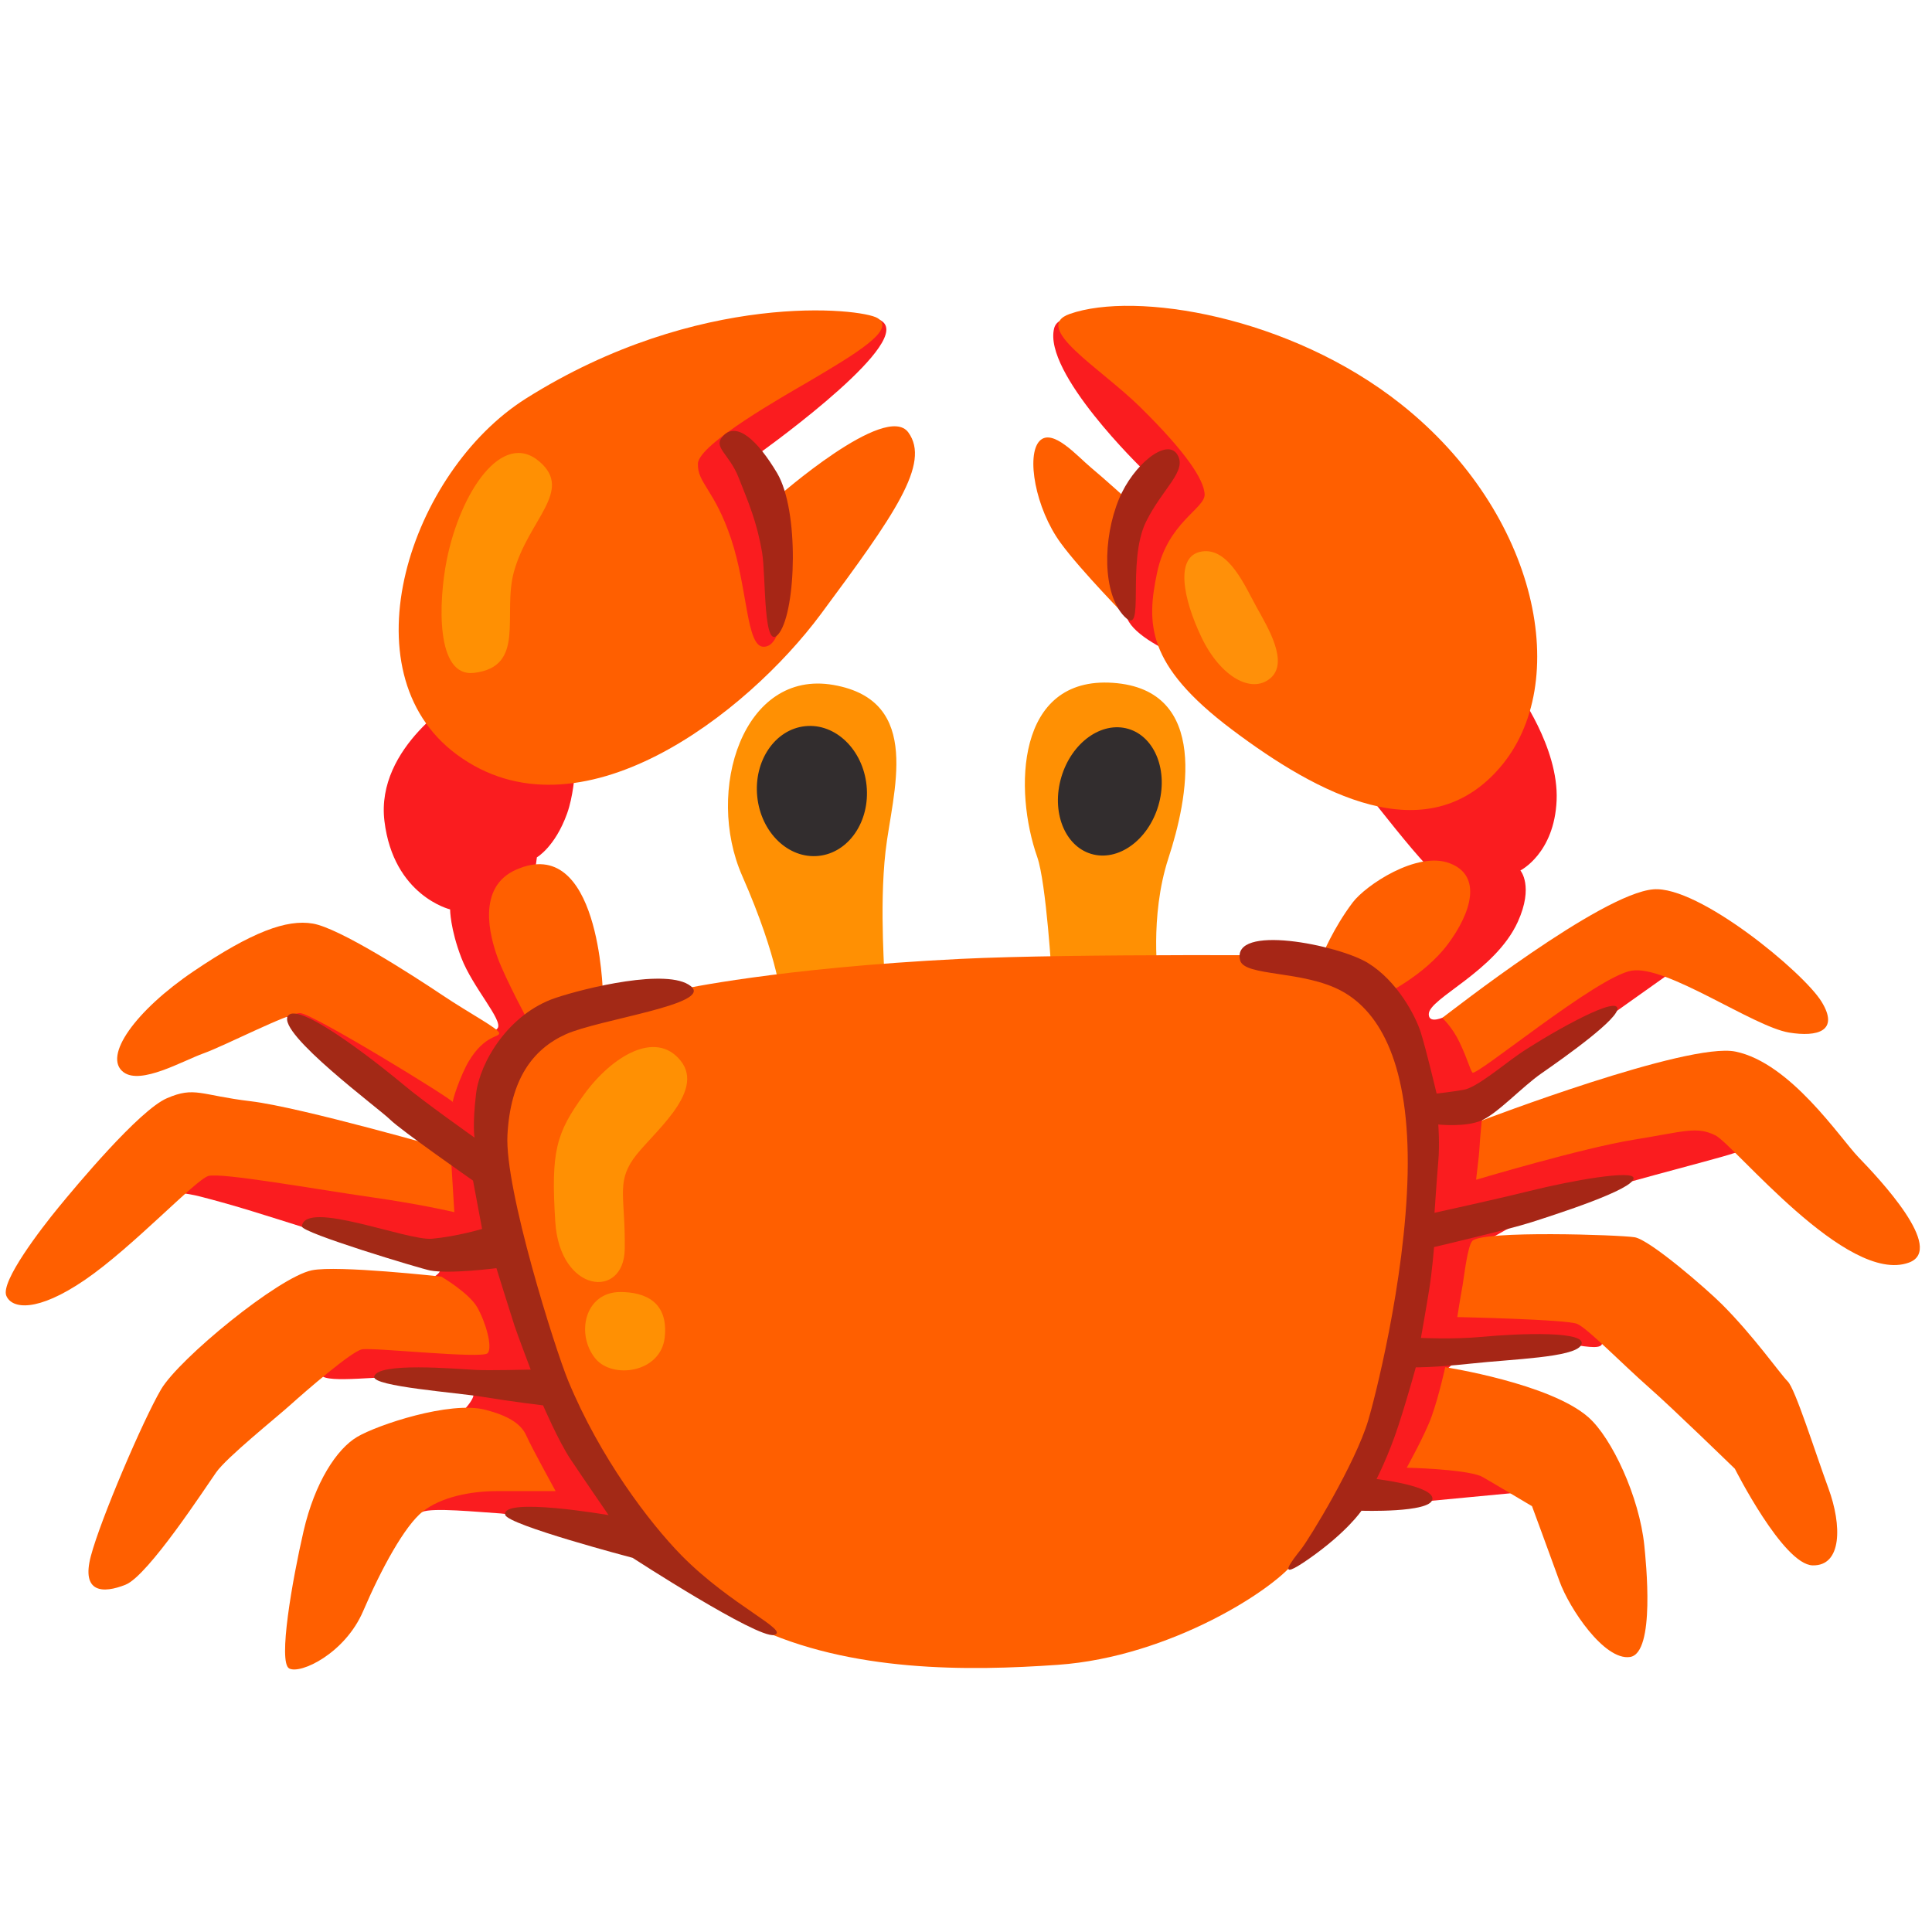
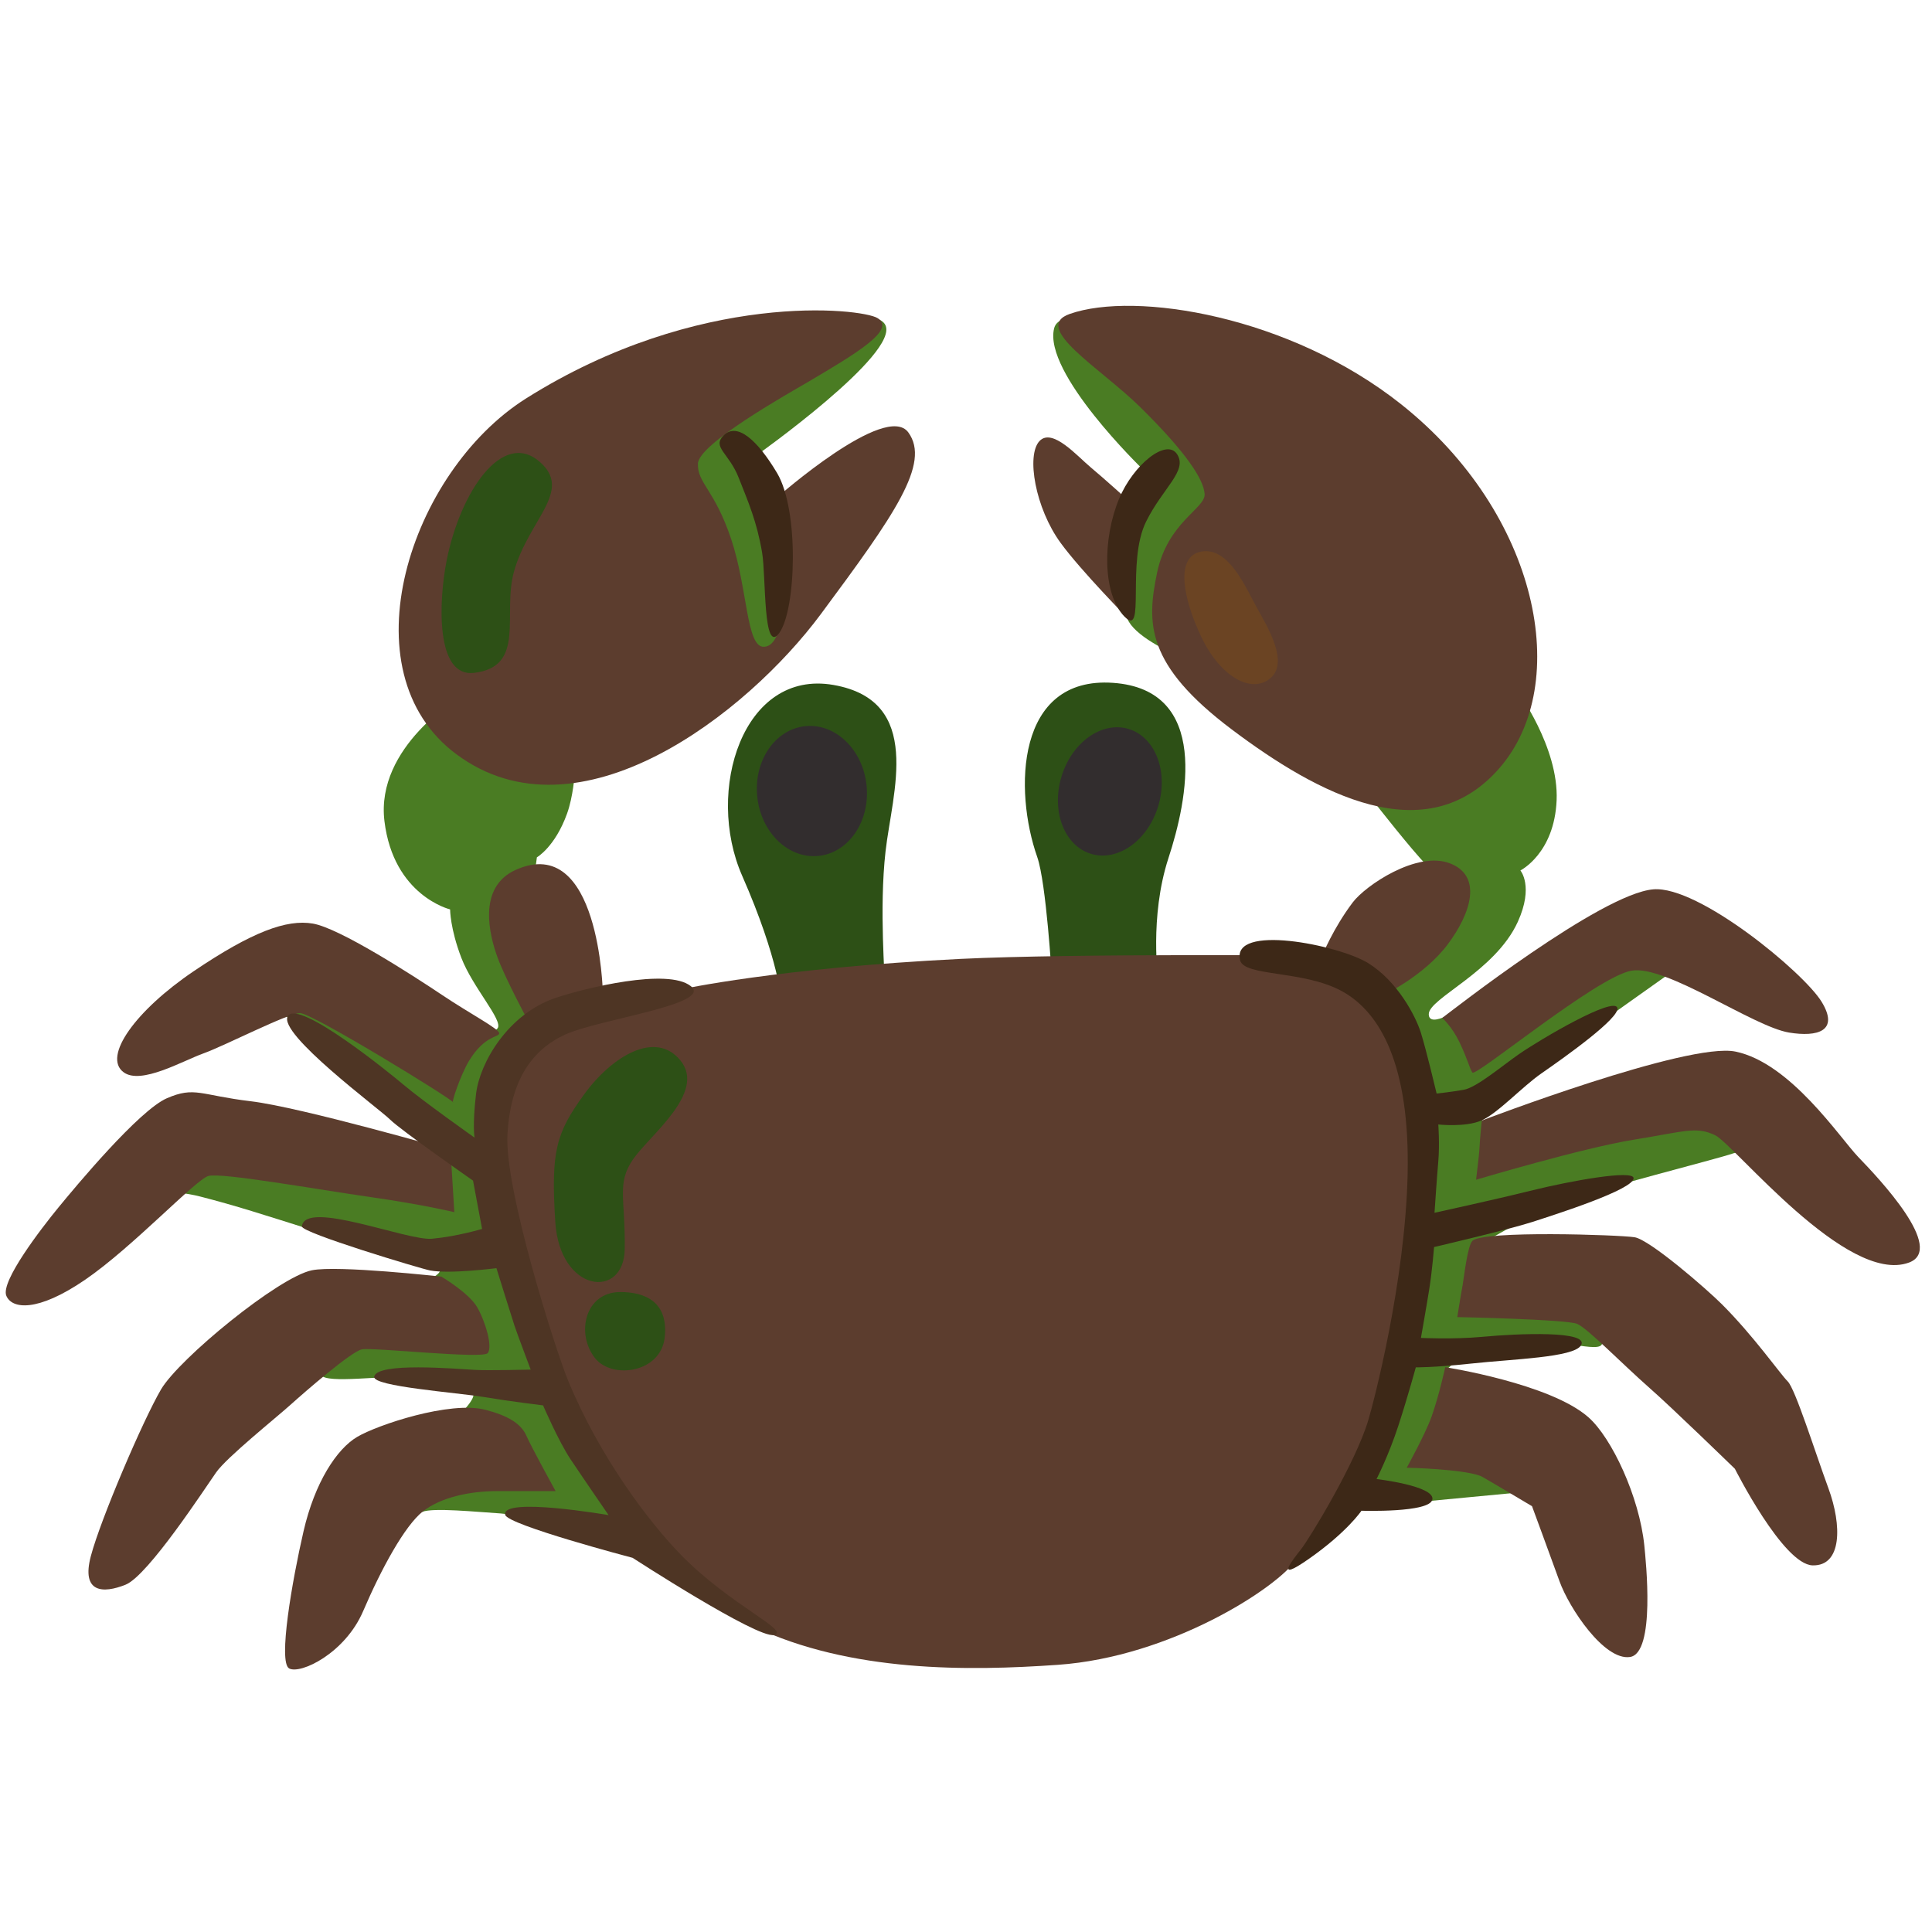
<svg xmlns="http://www.w3.org/2000/svg" width="1em" height="1em" viewBox="0 0 128 128">
-   <path fill="#FF9003" d="M69.69 64.8s-.37-6.3-.97-8.02c-1.55-4.4-1.42-11.99 5.02-11.54c6.45.45 4.95 7.72 3.67 11.62c-1.27 3.9-.67 8.09-.67 8.09zm-11.09.44c.07-.3-.37-4.95.07-8.84s2.55-9.97-3.45-11.02s-8.52 7.02-6.05 12.64s2.6 8.34 2.6 8.34z" />
-   <path fill="#FA1C1F" d="M42.56 26.72c4.8-3.4 15.09-7.09 16.09-5.2c1 1.9-8.59 8.69-8.59 8.69s2.7 5.1 2.7 6.5s.1 4.9-1.5 6.1s-13.19 8.49-13.19 8.49s-.09 1.46-.5 2.6c-.8 2.22-2 2.9-2 2.9l-.7 5.3l3.9 8.39l7.49 28.98l-4.4 2.8s-7.09-1.9-8.69-2s-4.5-.4-5.2-.1s-.9-3.5-.9-3.5s4.4-3.4 4.3-4.3s-2.9-.97-4.4-1.12s-5.32.45-5.7-.15s-.3-2.85 1.2-3.52s6.6-2.77 6.67-3.37s-5.12-1.67-8.47-2.72c-3.24-1.02-5-1.6-7.42-2.22c-1.74-.45-4.12-.37-4.12-.37l3.6-4.72l16.94 1.95s-7.94-6.15-9.14-7.27s-2.32-2.32-2.32-2.32s1.42-.97 2.7-.67s8.84 6.6 8.84 6.6s-.15-2.4.45-3.45s1.27-1.27 1.27-1.27s1.12.9 1.5.37c.37-.52-1.65-2.7-2.4-4.65s-.75-3.22-.75-3.22s-3.75-.9-4.35-5.85s5.02-8.24 5.02-8.24zm27.28-4.97c-.75 2.95 5.85 9.32 5.85 9.32l-.15 2.4s-2.25 5.85-.6 7.94c1.65 2.1 8.32 3.9 8.32 3.9l7.87 7.94s2.4 3.07 3.37 4.05c.97.97-4.57 7.94-4.57 7.94l-2.85 22.48l2.4 12.22l11.79-1.12s-.85-2.32-1.22-3.45c-.37-1.12-4.27-4.57-4.27-4.57s1.72-1.87 4.72-2.02s6 1.12 5.62 0c-.37-1.12-1.87-3.45-1.87-3.45l-6.6-2.62s3.52-2.17 5.92-3.07s10.19-2.85 11.24-3.22s4.5.52 3.37-1.42c-1.12-1.95-7.12-1.95-7.12-1.95l-12.89 1.2s2.62-2.77 5.47-4.8c2.85-2.02 7.49-5.32 7.49-5.32L107.32 63l-10.34 3.67s-2.32 1.57-2.32.52s4.4-2.82 5.9-6.12c1.07-2.36.17-3.4.17-3.4s2.25-1.12 2.4-4.65c.15-3.52-2.62-7.27-2.62-7.27L78.39 23.13s-7.99-3.55-8.55-1.38" />
-   <path fill="#FF5F00" d="M34.17 57.63c-2.59 1.16-1.72 4.4-1.2 5.82s2.1 4.35 2.1 4.35s-1.5 2.92-1.87 4.2c-.37 1.27-1.2 6.52.37 11.62s5.1 12.82 6 14.24s3.9 6.82 10.34 9.89s14.31 2.96 20.16 2.55c7.49-.52 14.54-5.1 15.81-6.97s4.05-3.3 5.62-8.92s3.15-14.09 2.7-20.01s-2.55-8.47-2.55-8.47s2.7-1.27 4.27-3.37s2.3-4.55.12-5.37c-2.17-.82-5.57 1.47-6.42 2.6c-1.3 1.72-2.02 3.52-2.02 3.52s-16.42-.15-23.98.22c-12.07.6-18.51 2.02-18.51 2.02l-5.17.22s-.22-10.62-5.77-8.14" />
-   <path fill="#FF5F00" d="M8.19 71.04c-1.41-1.04.8-4.1 4.65-6.7s6.15-3.45 7.89-3.15c1.75.3 6.5 3.35 8.59 4.75c1.79 1.2 3.7 2.2 3.75 2.5s-.93.09-2 1.85c-.57.95-1.2 2.85-1.05 2.75s-9.34-5.92-10.14-5.92s-5 2.17-6.4 2.67c-1.39.5-4.14 2.1-5.29 1.25M.42 85.85c.37.88 2.05 1.1 5.2-1.05s7.34-6.65 8.19-6.89s7.24.9 10.74 1.4s5.55 1 5.55 1l-.25-4.1s-9.89-2.85-13.24-3.25s-3.7-1-5.55-.2S5.01 78.61 3.87 80S.02 84.91.42 85.85m20.24-1.69c-2.2.45-8.79 5.85-9.99 7.89c-1.2 2.05-4 8.59-4.65 11.04s.8 2.5 2.3 1.9s5.3-6.45 6-7.44c.7-1 3.95-3.6 4.95-4.5s4-3.5 4.7-3.65s7.99.65 8.34.25s-.15-2.1-.7-3.05s-2.37-2.02-2.37-2.02s-6.89-.77-8.58-.42" />
-   <path fill="#FF5F00" d="M32.15 93.4c-2.35-.6-7.14 1-8.49 1.8s-2.8 3-3.55 6.25s-1.7 8.69-.95 9.09s3.7-1 4.9-3.8s2.75-5.65 3.95-6.6s3.15-1.35 4.9-1.35h3.9s-1.6-2.9-1.95-3.7c-.36-.79-1.24-1.31-2.71-1.69" />
-   <path fill="#FF9003" d="M45.09 70.27c-1.65-2.05-4.55-.3-6.4 2.25s-2.2 3.75-1.9 8.44c.3 4.7 4.55 5.15 4.6 1.8s-.55-4.35.55-5.95s4.86-4.42 3.15-6.54M39.44 90c1.14 1.4 4.35.95 4.6-1.4s-1.3-3-2.95-3c-2.36.01-2.95 2.8-1.65 4.4" />
-   <path fill="#FF5F00" d="M95.55 67.44s.65.57 1.15 1.62c.56 1.18.67 1.75.85 2c.22.31 8.24-6.35 10.54-6.75s8.04 3.7 10.44 4.1c1.89.31 3.35-.1 2.15-2.05s-8.14-7.69-11.14-7.44c-3.48.29-13.44 8.12-13.99 8.52" />
-   <path fill="#FF5F00" d="M98.17 74.24s13.65-5.22 16.81-4.57c3.65.75 6.92 5.72 8.14 6.99c1.37 1.42 5.8 6.1 3.35 6.99c-4.11 1.51-11.59-7.84-12.84-8.44s-2-.25-5.4.3s-10.43 2.65-10.43 2.65c-.02.01.19-1.5.22-2.12c.03-.6.15-1.8.15-1.8m-.62 7.97c-.33.33-.56 2.46-.65 2.95c-.15.8-.35 2.1-.35 2.1s7.24.15 7.94.45s2.95 2.62 4.8 4.25c1.42 1.24 5.65 5.35 5.65 5.35s3.2 6.35 5.15 6.4s1.95-2.65 1.05-5.1s-2.2-6.6-2.7-7.09c-.5-.5-2.25-3-4.35-5.1c-1.03-1.03-4.8-4.3-5.8-4.45c-1-.16-10.04-.46-10.74.24m-1.8 8.37s6.94 1.07 9.49 3.32c1.55 1.37 3.37 5.27 3.7 8.49c.1 1.01.75 7.14-.95 7.39s-4.02-3.22-4.67-5.02s-1.82-4.97-1.82-4.97s-3.23-1.93-3.4-2c-1.2-.47-4.9-.55-4.9-.55s1.24-2.24 1.65-3.4c.5-1.41.9-3.26.9-3.26M34.85 26.4c-7.69 4.85-12.02 18.09-4.6 23.58c8.09 6 19.24-2.7 24.13-9.29s7.29-9.99 5.8-12.04s-8.69 4.3-8.69 4.3s.65 2.25.55 4.85s-.3 5.05-1.45 5.05s-1.05-3.85-2.15-7.14s-2.25-3.7-2.2-5s5.85-4.56 7.32-5.42c3.17-1.87 5.85-3.47 4.57-4.22c-1.05-.64-11.83-1.88-23.28 5.33" />
-   <path fill="#FF9003" d="M31.4 44.58c3.48-.41 1.87-3.88 2.65-6.7c.95-3.45 3.95-5.35 1.7-7.29c-2.47-2.14-5.25 2.01-6.15 6.5c-.55 2.75-.75 7.79 1.8 7.49" />
-   <path fill="#FF5F00" d="M79.81 32.74c.05.95-2.45 1.85-3.15 5.2s-.75 6.1 4.95 10.39s12.89 8.14 17.74 2.55s2.6-16.84-6.5-24.08c-7.39-5.88-17.64-7.53-21.98-6c-2.55.9 2 3.55 4.65 6.15c3.11 3.06 4.24 4.84 4.29 5.79" />
-   <path fill="#FF5F00" d="M68.87 29.22c-.89.94-.28 4.45 1.4 6.75c1.35 1.85 4.5 5.05 4.5 5.05s-.6-4.15-.2-5.05s.2-2.8.2-2.8s-1.6-1.45-2.5-2.2s-2.55-2.65-3.4-1.75" />
-   <path fill="#FF9009" d="M79.61 36.54c-1.8.3-1.22 3.16 0 5.7c1.25 2.6 3.3 3.75 4.55 2.7s-.15-3.35-.9-4.7s-1.85-4-3.65-3.7" />
+   <path fill="#2D5016" d="M69.69 64.8s-.37-6.3-.97-8.02c-1.55-4.4-1.42-11.99 5.02-11.54c6.45.45 4.95 7.72 3.67 11.62c-1.27 3.9-.67 8.09-.67 8.09zm-11.09.44c.07-.3-.37-4.95.07-8.84s2.55-9.97-3.45-11.02s-8.52 7.02-6.05 12.64s2.6 8.34 2.6 8.34z" />
+   <path fill="#4A7C23" d="M42.56 26.72c4.8-3.4 15.09-7.09 16.09-5.2c1 1.9-8.59 8.69-8.59 8.69s2.7 5.1 2.7 6.5s.1 4.9-1.5 6.1s-13.19 8.49-13.19 8.49s-.09 1.46-.5 2.6c-.8 2.22-2 2.9-2 2.9l-.7 5.3l3.9 8.39l7.49 28.98l-4.4 2.8s-7.09-1.9-8.69-2s-4.5-.4-5.2-.1s-.9-3.5-.9-3.5s4.4-3.4 4.3-4.3s-2.9-.97-4.4-1.12s-5.32.45-5.7-.15s-.3-2.85 1.2-3.52s6.6-2.77 6.67-3.37s-5.12-1.67-8.47-2.72c-3.24-1.02-5-1.6-7.42-2.22c-1.74-.45-4.12-.37-4.12-.37l3.6-4.72l16.94 1.95s-7.94-6.15-9.14-7.27s-2.32-2.32-2.32-2.32s1.42-.97 2.7-.67s8.84 6.6 8.84 6.6s-.15-2.4.45-3.45s1.27-1.27 1.27-1.27s1.12.9 1.5.37c.37-.52-1.65-2.7-2.4-4.65s-.75-3.22-.75-3.22s-3.75-.9-4.35-5.85s5.02-8.24 5.02-8.24zm27.28-4.97c-.75 2.95 5.85 9.32 5.85 9.32l-.15 2.4s-2.25 5.85-.6 7.94c1.65 2.1 8.32 3.9 8.32 3.9l7.87 7.94s2.4 3.07 3.37 4.05c.97.97-4.57 7.94-4.57 7.94l-2.85 22.48l2.4 12.22l11.79-1.12s-.85-2.32-1.22-3.45c-.37-1.12-4.27-4.57-4.27-4.57s1.72-1.87 4.72-2.02s6 1.12 5.62 0c-.37-1.12-1.87-3.45-1.87-3.45l-6.6-2.62s3.52-2.17 5.92-3.07s10.19-2.85 11.24-3.22s4.5.52 3.37-1.42c-1.12-1.95-7.12-1.95-7.12-1.95l-12.89 1.2s2.62-2.77 5.47-4.8c2.85-2.02 7.49-5.32 7.49-5.32L107.32 63l-10.34 3.67s-2.32 1.57-2.32.52s4.4-2.82 5.9-6.12c1.07-2.36.17-3.4.17-3.4s2.25-1.12 2.4-4.65c.15-3.52-2.62-7.27-2.62-7.27L78.39 23.13s-7.99-3.55-8.55-1.38" />
+   <path fill="#5C3D2E" d="M34.17 57.63c-2.59 1.16-1.72 4.4-1.2 5.82s2.1 4.35 2.1 4.35s-1.5 2.92-1.87 4.2c-.37 1.27-1.2 6.52.37 11.62s5.1 12.82 6 14.24s3.9 6.82 10.34 9.89s14.31 2.96 20.16 2.55c7.49-.52 14.54-5.1 15.81-6.97s4.05-3.3 5.62-8.92s3.15-14.09 2.7-20.01s-2.55-8.47-2.55-8.47s2.7-1.27 4.27-3.37s2.3-4.55.12-5.37c-2.17-.82-5.57 1.47-6.42 2.6c-1.3 1.72-2.02 3.52-2.02 3.52s-16.42-.15-23.98.22c-12.07.6-18.51 2.02-18.51 2.02l-5.17.22s-.22-10.62-5.77-8.14" />
+   <path fill="#5C3D2E" d="M8.19 71.04c-1.41-1.04.8-4.1 4.65-6.7s6.15-3.45 7.89-3.15c1.75.3 6.5 3.35 8.59 4.75c1.79 1.2 3.7 2.2 3.75 2.5s-.93.09-2 1.85c-.57.95-1.2 2.85-1.05 2.75s-9.34-5.92-10.14-5.92s-5 2.17-6.4 2.67c-1.39.5-4.14 2.1-5.29 1.25M.42 85.85c.37.88 2.05 1.1 5.2-1.05s7.34-6.65 8.19-6.89s7.24.9 10.74 1.4s5.55 1 5.55 1l-.25-4.1s-9.89-2.85-13.24-3.25s-3.7-1-5.55-.2S5.01 78.61 3.87 80S.02 84.91.42 85.85m20.24-1.69c-2.2.45-8.79 5.85-9.99 7.89c-1.2 2.05-4 8.59-4.65 11.04s.8 2.5 2.3 1.9s5.3-6.45 6-7.44c.7-1 3.95-3.6 4.95-4.5s4-3.5 4.7-3.65s7.99.65 8.34.25s-.15-2.1-.7-3.05s-2.37-2.02-2.37-2.02s-6.89-.77-8.58-.42" />
+   <path fill="#5C3D2E" d="M32.15 93.4c-2.35-.6-7.14 1-8.49 1.8s-2.8 3-3.55 6.25s-1.7 8.69-.95 9.09s3.7-1 4.9-3.8s2.75-5.65 3.95-6.6s3.15-1.35 4.9-1.35h3.9s-1.6-2.9-1.95-3.7c-.36-.79-1.24-1.31-2.71-1.69" />
+   <path fill="#2D5016" d="M45.09 70.27c-1.65-2.05-4.55-.3-6.4 2.25s-2.2 3.75-1.9 8.44c.3 4.7 4.55 5.15 4.6 1.8s-.55-4.35.55-5.95s4.86-4.42 3.15-6.54M39.44 90c1.14 1.4 4.35.95 4.6-1.4s-1.3-3-2.95-3c-2.36.01-2.95 2.8-1.65 4.4" />
+   <path fill="#5C3D2E" d="M95.55 67.44s.65.57 1.15 1.62c.56 1.18.67 1.75.85 2c.22.31 8.24-6.35 10.54-6.75s8.04 3.7 10.44 4.1c1.89.31 3.35-.1 2.15-2.05s-8.14-7.69-11.14-7.44c-3.48.29-13.44 8.12-13.99 8.52" />
+   <path fill="#5C3D2E" d="M98.17 74.24s13.65-5.22 16.81-4.57c3.65.75 6.92 5.72 8.14 6.99c1.37 1.42 5.8 6.1 3.35 6.99c-4.11 1.51-11.59-7.84-12.84-8.44s-2-.25-5.4.3s-10.43 2.65-10.43 2.65c-.02.01.19-1.5.22-2.12c.03-.6.15-1.8.15-1.8m-.62 7.97c-.33.33-.56 2.46-.65 2.95c-.15.8-.35 2.1-.35 2.1s7.24.15 7.94.45s2.95 2.62 4.8 4.25c1.42 1.24 5.65 5.35 5.65 5.35s3.2 6.35 5.15 6.4s1.95-2.65 1.05-5.1s-2.2-6.6-2.7-7.09c-.5-.5-2.25-3-4.35-5.1c-1.03-1.03-4.8-4.3-5.8-4.45c-1-.16-10.04-.46-10.74.24m-1.8 8.37s6.94 1.07 9.49 3.32c1.55 1.37 3.37 5.27 3.7 8.49c.1 1.01.75 7.14-.95 7.39s-4.02-3.22-4.67-5.02s-1.82-4.97-1.82-4.97s-3.23-1.93-3.4-2c-1.2-.47-4.9-.55-4.9-.55s1.24-2.24 1.65-3.4c.5-1.41.9-3.26.9-3.26M34.85 26.4c-7.69 4.85-12.02 18.09-4.6 23.58c8.09 6 19.24-2.7 24.13-9.29s7.29-9.99 5.8-12.04s-8.69 4.3-8.69 4.3s.65 2.25.55 4.85s-.3 5.05-1.45 5.05s-1.05-3.85-2.15-7.14s-2.25-3.7-2.2-5s5.85-4.56 7.32-5.42c3.17-1.87 5.85-3.47 4.57-4.22c-1.05-.64-11.83-1.88-23.28 5.33" />
+   <path fill="#2D5016" d="M31.4 44.58c3.48-.41 1.87-3.88 2.65-6.7c.95-3.45 3.95-5.35 1.7-7.29c-2.47-2.14-5.25 2.01-6.15 6.5c-.55 2.75-.75 7.79 1.8 7.49" />
+   <path fill="#5C3D2E" d="M79.81 32.74c.05.95-2.45 1.85-3.15 5.2s-.75 6.1 4.95 10.39s12.89 8.14 17.74 2.55s2.6-16.84-6.5-24.08c-7.39-5.88-17.64-7.53-21.98-6c-2.55.9 2 3.55 4.65 6.15c3.11 3.06 4.24 4.84 4.29 5.79" />
+   <path fill="#5C3D2E" d="M68.87 29.22c-.89.94-.28 4.45 1.4 6.75c1.35 1.85 4.5 5.05 4.5 5.05s-.6-4.15-.2-5.05s.2-2.8.2-2.8s-1.6-1.45-2.5-2.2s-2.55-2.65-3.4-1.75" />
+   <path fill="#6B4423" d="M79.61 36.54c-1.8.3-1.22 3.16 0 5.7c1.25 2.6 3.3 3.75 4.55 2.7s-.15-3.35-.9-4.7s-1.85-4-3.65-3.7" />
  <ellipse cx="73.53" cy="52.44" fill="#322D2E" rx="4.32" ry="3.35" transform="rotate(-73.43 73.525 52.437)" />
  <ellipse cx="53.79" cy="52.41" fill="#322D2E" rx="3.64" ry="4.32" transform="rotate(-5.846 53.773 52.4)" />
-   <path fill="#A62616" d="M77.99 30.1c-.7-1.1-2.91.69-3.85 2.95c-1.1 2.65-1.1 6.3.35 7.79s.1-3.6 1.45-6.3c1.12-2.24 2.75-3.35 2.05-4.44m-30.05-1.25c-.78.78.35 1.15 1 2.8s1.2 2.9 1.55 4.95c.27 1.58.05 6.87 1.15 5.32s1.32-8.07-.15-10.57c-1.31-2.2-2.66-3.4-3.55-2.5m34.22 34.77c.27 1.09 4.2.65 6.75 2.05s4.5 4.9 4.35 12.09c-.16 7.2-2.26 15.18-2.61 16.34c-.85 2.85-3.9 7.84-4.45 8.54s-1.82 2.27.5.65c2.55-1.78 3.5-3.2 3.5-3.2s4.55.15 4.7-.75s-3.7-1.35-3.7-1.35s.8-1.55 1.45-3.55s1.15-3.85 1.15-3.85s1.15.02 3.67-.25c2.77-.3 6.77-.4 7.27-1.2c.62-.99-4.12-.8-6.55-.57c-1.98.18-4.05.07-4.05.07s.35-1.97.55-3.22s.32-2.8.32-2.8s4.92-1.15 6.47-1.65s6.8-2.17 6.75-2.92c-.04-.55-4.05.15-6.87.85c-2.42.6-6.32 1.45-6.32 1.45s.15-2.25.25-3.4s0-2.45 0-2.45s1.8.2 2.87-.27s2.7-2.24 3.97-3.12c1.4-.97 5.27-3.7 5.02-4.35c-.28-.73-5.02 2.05-6.5 3.07c-1.14.79-2.82 2.22-3.67 2.37s-1.8.25-1.8.25s-.7-2.95-1.05-4.05s-1.55-3.4-3.5-4.6s-9.07-2.63-8.47-.18" />
-   <path fill="#A32916" d="M36.79 66.12c-3.1 1.05-5 4.25-5.25 6.35s-.1 2.9-.1 2.9s-3.4-2.4-4.7-3.5c-.9-.76-6.97-5.7-7.67-4.55s6.07 6.15 6.77 6.85s5.5 4.05 5.5 4.05l.6 3.2s-1.67.5-3.32.65s-8.41-2.62-8.62-.82c-.05.42 7.9 2.81 8.49 2.92c1.27.25 4.4-.15 4.4-.15s1 3.22 1.2 3.82s1.07 2.9 1.07 2.9s-2.82.07-3.67.02c-1.32-.07-6.51-.53-6.7.45c-.12.65 5.5 1.05 7.29 1.35c1.8.3 3.9.55 3.9.55s1.02 2.37 1.82 3.57s2.52 3.7 2.52 3.7s-7.11-1.23-6.85-.02c.15.67 8.44 2.85 8.44 2.85s8.26 5.36 9.36 5.11c1.14-.26-2.85-1.95-6.11-5.26c-2.13-2.17-5.42-6.5-7.52-11.59c-.85-2.06-4.22-12.68-4.02-16.29c.2-3.65 1.65-5.65 3.85-6.65s9.84-2 8.29-3.2c-1.52-1.21-6.98.12-8.97.79" />
+   <path fill="#3D2817" d="M77.99 30.1c-.7-1.1-2.91.69-3.85 2.95c-1.1 2.65-1.1 6.3.35 7.79s.1-3.6 1.45-6.3c1.12-2.24 2.75-3.35 2.05-4.44m-30.05-1.25c-.78.78.35 1.15 1 2.8s1.2 2.9 1.55 4.95c.27 1.58.05 6.87 1.15 5.32s1.32-8.07-.15-10.57c-1.31-2.2-2.66-3.4-3.55-2.5m34.22 34.77c.27 1.09 4.2.65 6.75 2.05s4.5 4.9 4.35 12.09c-.16 7.2-2.26 15.18-2.61 16.34c-.85 2.85-3.9 7.84-4.45 8.54s-1.82 2.27.5.65c2.55-1.78 3.5-3.2 3.5-3.2s4.55.15 4.7-.75s-3.7-1.35-3.7-1.35s.8-1.55 1.45-3.55s1.15-3.85 1.15-3.85s1.15.02 3.67-.25c2.77-.3 6.77-.4 7.27-1.2c.62-.99-4.12-.8-6.55-.57c-1.98.18-4.05.07-4.05.07s.35-1.97.55-3.22s.32-2.8.32-2.8s4.92-1.15 6.47-1.65s6.8-2.17 6.75-2.92c-.04-.55-4.05.15-6.87.85c-2.42.6-6.32 1.45-6.32 1.45s.15-2.25.25-3.4s0-2.45 0-2.45s1.8.2 2.87-.27s2.7-2.24 3.97-3.12c1.4-.97 5.27-3.7 5.02-4.35c-.28-.73-5.02 2.05-6.5 3.07c-1.14.79-2.82 2.22-3.67 2.37s-1.8.25-1.8.25s-.7-2.95-1.05-4.05s-1.55-3.4-3.5-4.6s-9.07-2.63-8.47-.18" />
+   <path fill="#4E3524" d="M36.79 66.12c-3.1 1.05-5 4.25-5.25 6.35s-.1 2.9-.1 2.9s-3.4-2.4-4.7-3.5c-.9-.76-6.97-5.7-7.67-4.55s6.07 6.15 6.77 6.85s5.5 4.05 5.5 4.05l.6 3.2s-1.67.5-3.32.65s-8.41-2.62-8.62-.82c-.05.42 7.9 2.81 8.49 2.92c1.27.25 4.4-.15 4.4-.15s1 3.22 1.2 3.82s1.07 2.9 1.07 2.9s-2.82.07-3.67.02c-1.32-.07-6.51-.53-6.7.45c-.12.65 5.5 1.05 7.29 1.35c1.8.3 3.9.55 3.9.55s1.02 2.37 1.82 3.57s2.52 3.7 2.52 3.7s-7.11-1.23-6.85-.02c.15.67 8.44 2.85 8.44 2.85s8.26 5.36 9.36 5.11c1.14-.26-2.85-1.95-6.11-5.26c-2.13-2.17-5.42-6.5-7.52-11.59c-.85-2.06-4.22-12.68-4.02-16.29c.2-3.65 1.65-5.65 3.85-6.65s9.84-2 8.29-3.2c-1.52-1.21-6.98.12-8.97.79" />
</svg>
